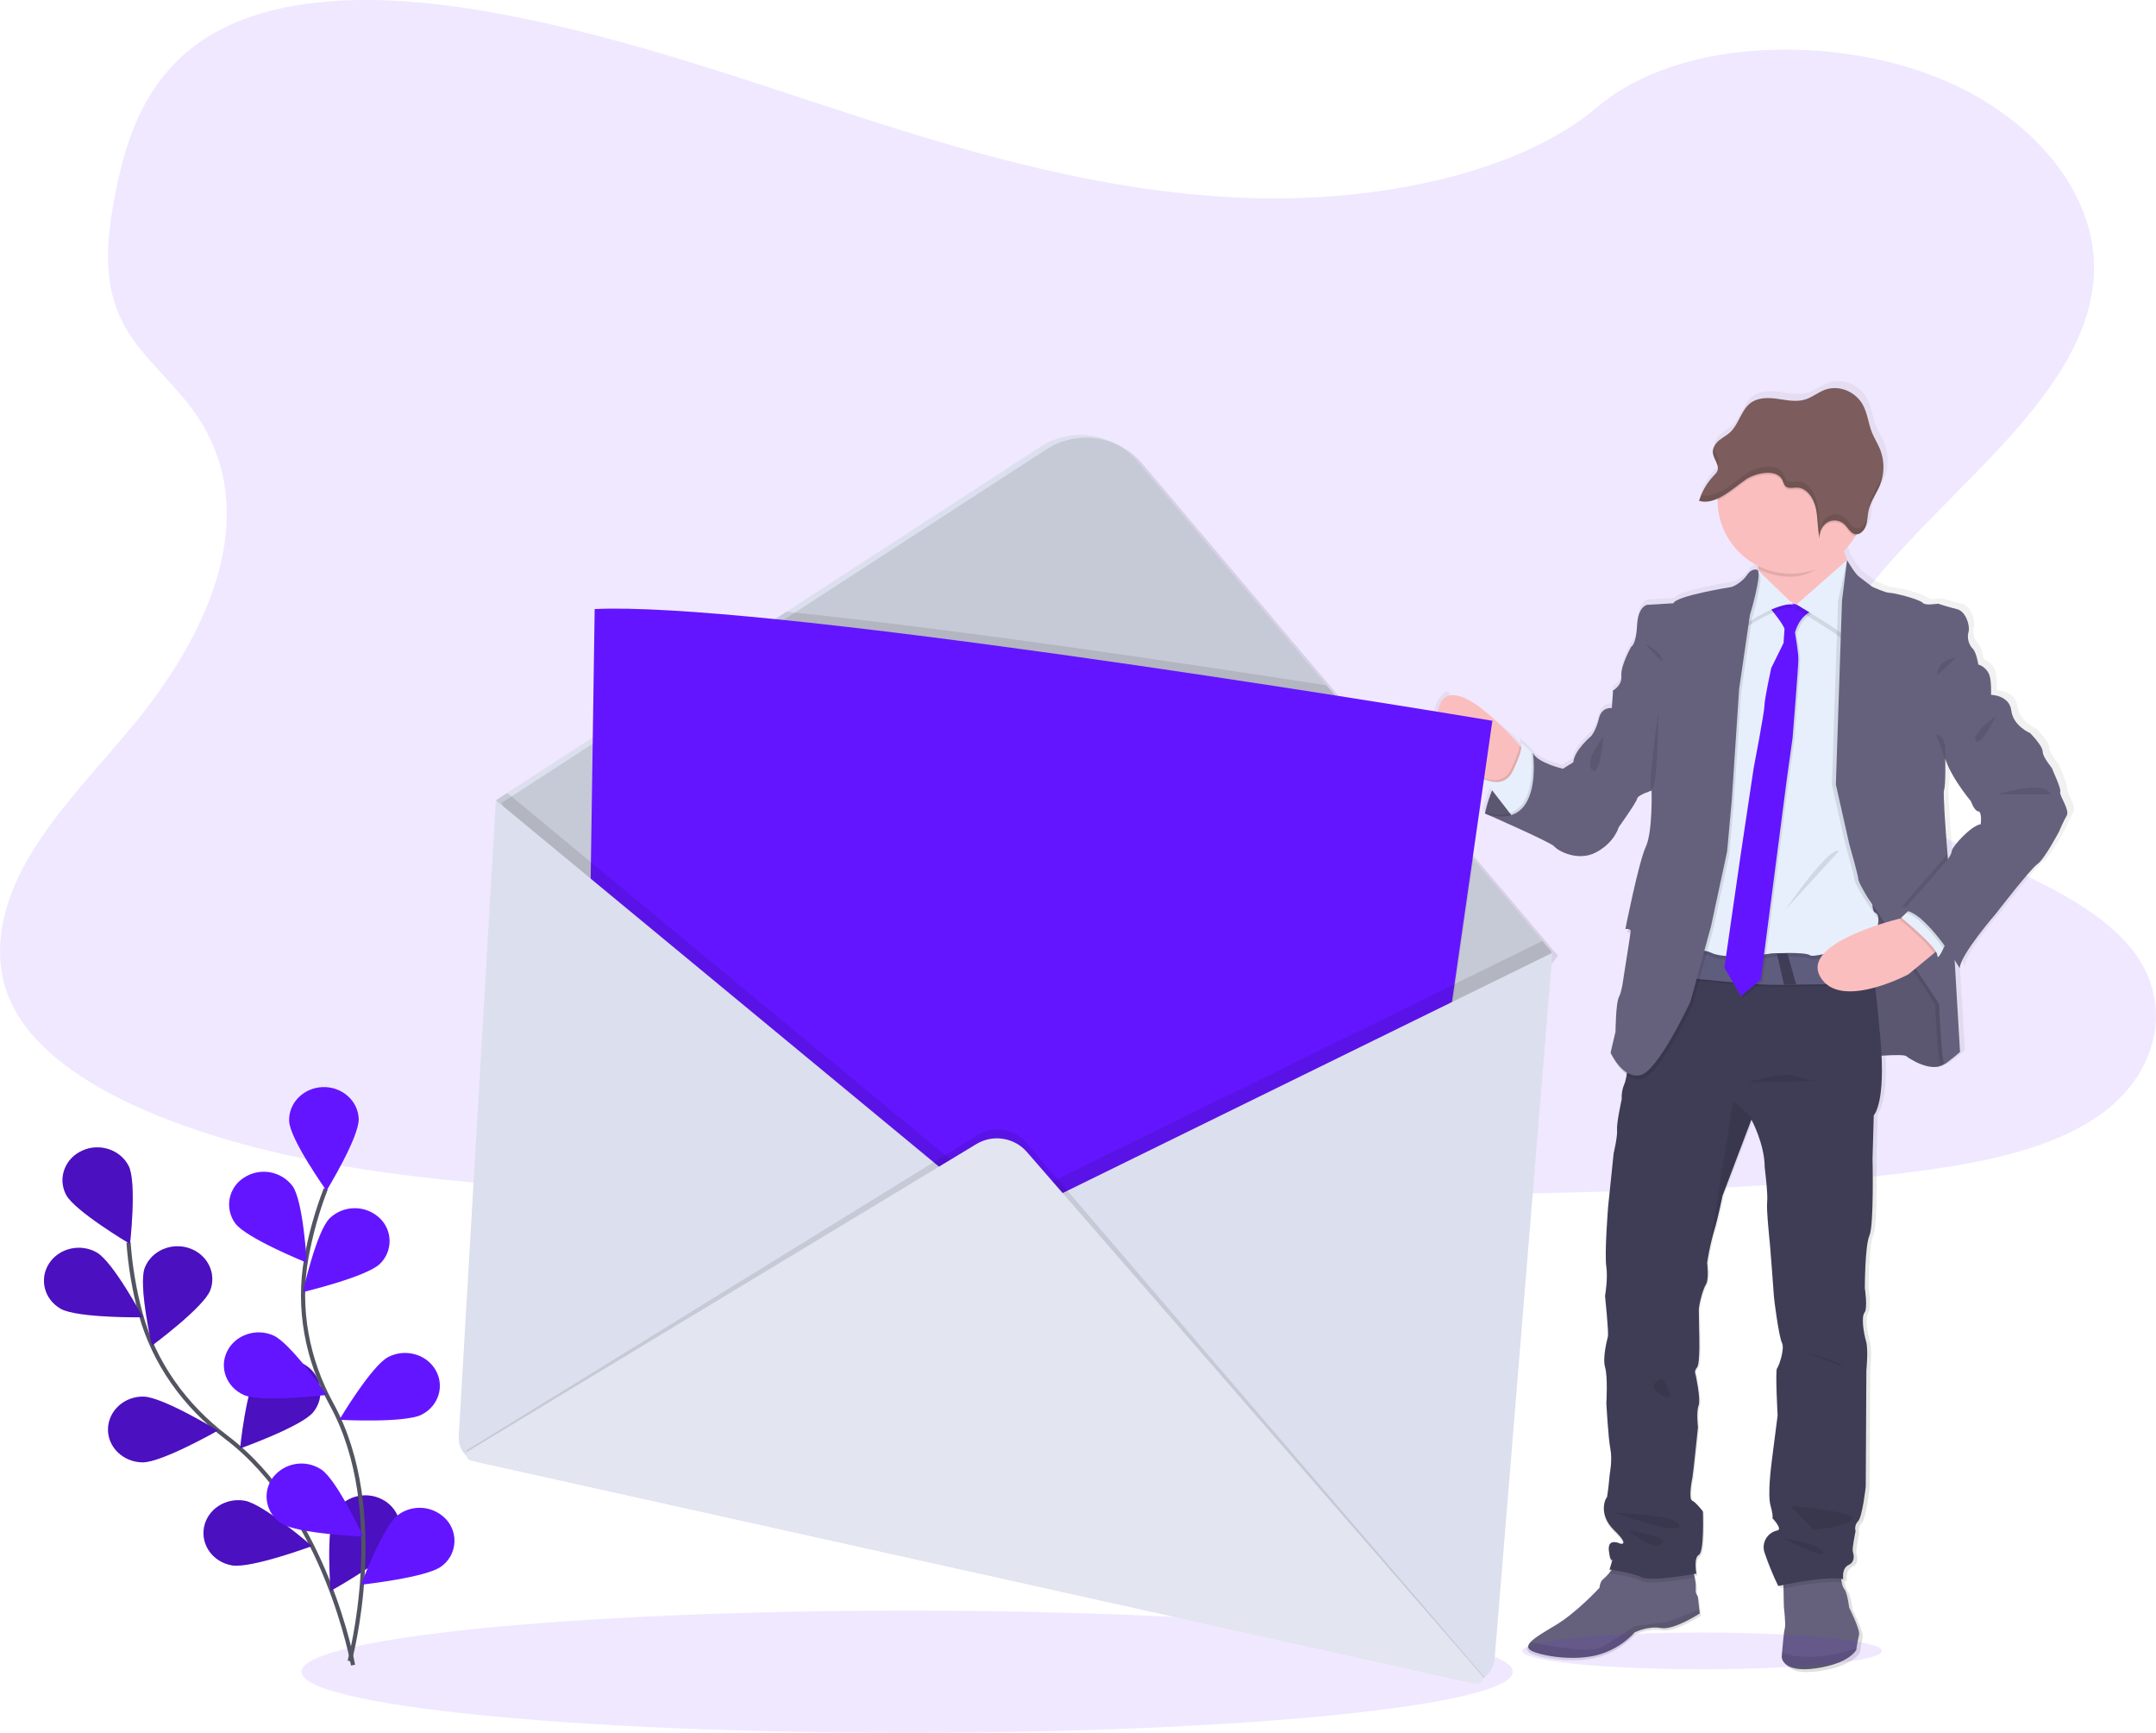
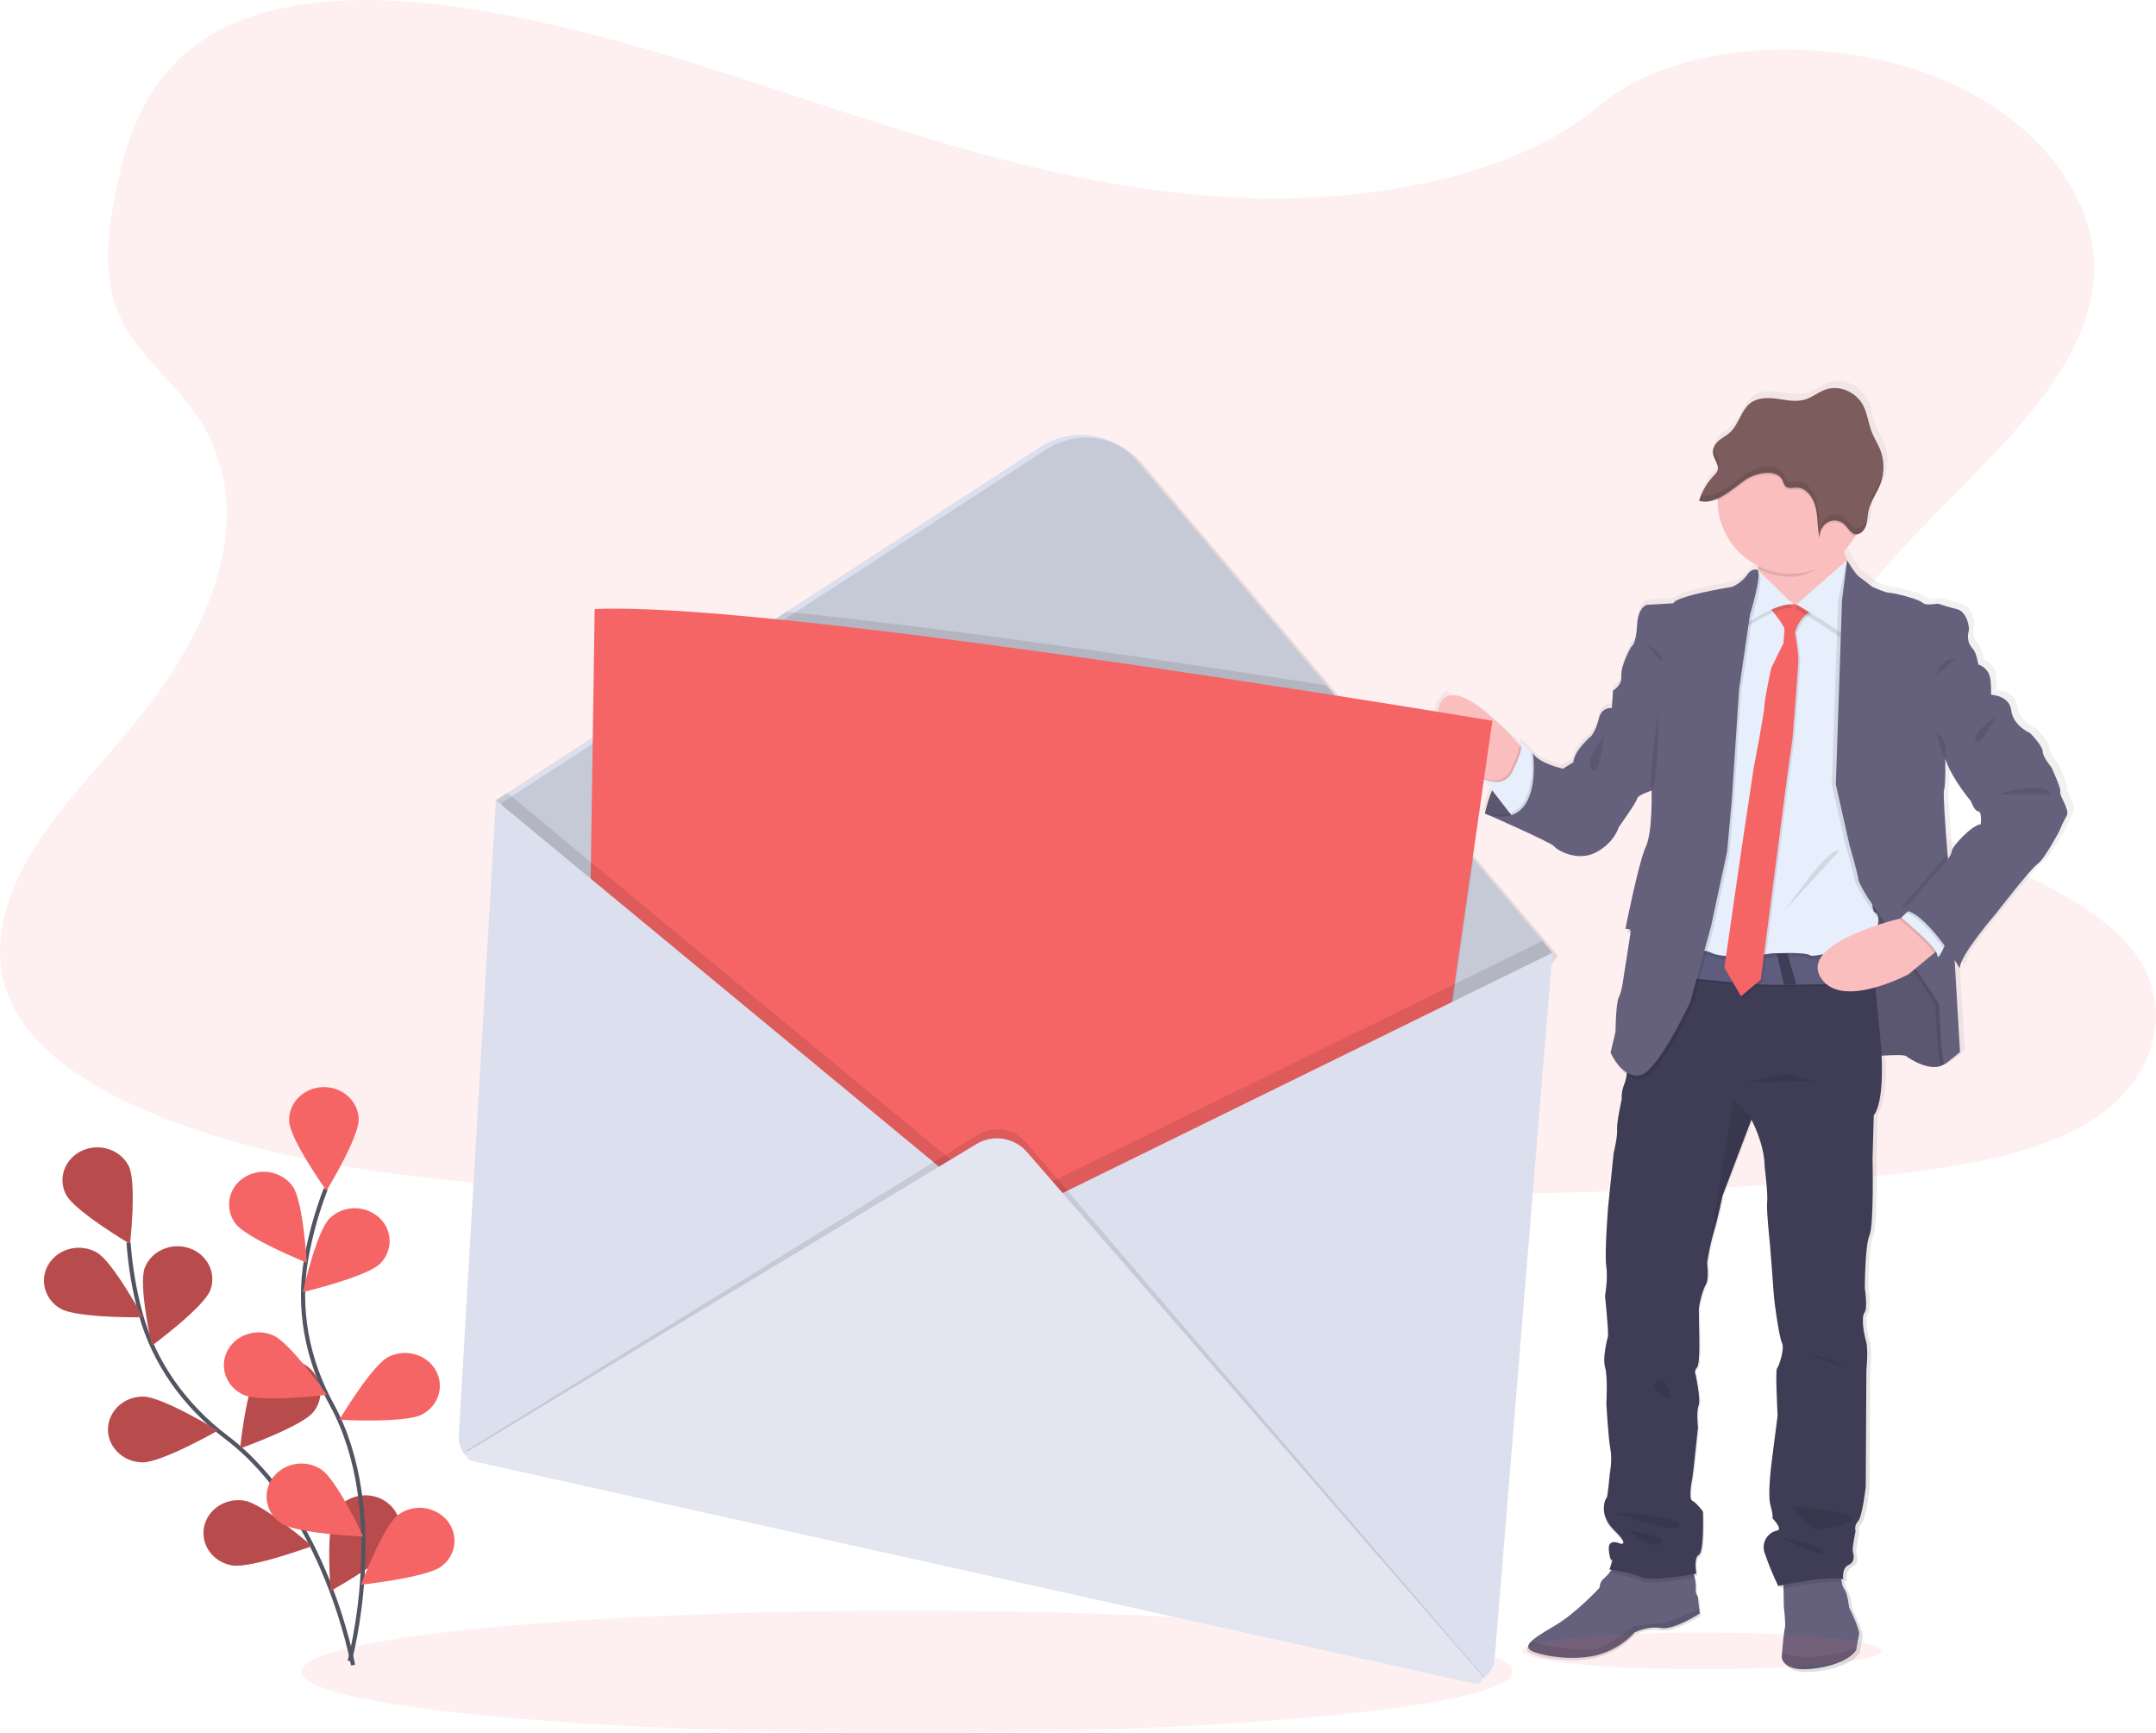
<svg xmlns="http://www.w3.org/2000/svg" id="94c1f45f-2d92-458e-bbfe-f6c69da92e14" data-name="Layer 1" width="1034.95" height="831.61" viewBox="0 0 1034.95 831.61">
  <defs>
    <linearGradient id="eb1b6581-0e6c-46f0-8ed9-49203ffc7122" x1="924.49" y1="836.62" x2="924.49" y2="217.05" gradientUnits="userSpaceOnUse">
      <stop offset="0" stop-color="gray" stop-opacity="0.25" />
      <stop offset="0.54" stop-color="gray" stop-opacity="0.12" />
      <stop offset="1" stop-color="gray" stop-opacity="0.1" />
    </linearGradient>
  </defs>
-   <path d="M683.84,129.27C617.49,127.36,554.3,109.52,494,90S373.84,48.89,309.08,38.55c-41.65-6.65-89.28-7.59-122.84,11C153.94,67.44,143.51,98.33,137.9,127c-4.23,21.56-6.71,44.26,4.86,64.44,8,14,22.29,25.79,32.15,39.21,34.3,46.71,10.06,104.3-27.12,149.9-17.44,21.39-37.67,41.8-51.13,64.57S77,494,88.75,517.2c11.67,23,39.48,40.31,69.61,52.48,61.19,24.7,133.3,31.77,203.61,35.78,155.64,8.86,312.12,5,468.18,1.18,57.75-1.42,115.76-2.86,172.58-10.3,31.55-4.13,64.12-10.68,87-26.5,29.08-20.08,36.28-54.09,16.8-79.27-32.68-42.24-123-52.73-145.89-98.06-12.58-24.95.34-52.75,18.61-75.89,39.2-49.64,104.91-93.19,108.37-149.93,2.37-39-29.21-78-78.05-96.44-51.19-19.33-122.18-16.9-160,15.1C810.76,118.29,742.42,131,683.84,129.27Z" transform="translate(-82.53 -34.2)" fill="#6415ff" opacity="0.1" />
-   <ellipse cx="435.45" cy="802.29" rx="290.75" ry="29.32" fill="#6415ff" opacity="0.1" />
+   <path d="M683.84,129.27C617.49,127.36,554.3,109.52,494,90S373.84,48.89,309.08,38.55c-41.65-6.65-89.28-7.59-122.84,11C153.94,67.44,143.51,98.33,137.9,127c-4.23,21.56-6.71,44.26,4.86,64.44,8,14,22.29,25.79,32.15,39.21,34.3,46.71,10.06,104.3-27.12,149.9-17.44,21.39-37.67,41.8-51.13,64.57S77,494,88.75,517.2c11.67,23,39.48,40.31,69.61,52.48,61.19,24.7,133.3,31.77,203.61,35.78,155.64,8.86,312.12,5,468.18,1.18,57.75-1.42,115.76-2.86,172.58-10.3,31.55-4.13,64.12-10.68,87-26.5,29.08-20.08,36.28-54.09,16.8-79.27-32.68-42.24-123-52.73-145.89-98.06-12.58-24.95.34-52.75,18.61-75.89,39.2-49.64,104.91-93.19,108.37-149.93,2.37-39-29.21-78-78.05-96.44-51.19-19.33-122.18-16.9-160,15.1C810.76,118.29,742.42,131,683.84,129.27Z" transform="translate(-82.53 -34.2)" fill="#f56565" opacity="0.1" />
+   <ellipse cx="435.45" cy="802.29" rx="290.75" ry="29.32" fill="#f56565" opacity="0.1" />
  <path d="M252,833.31S239.1,760.22,191.22,724c-20.09-15.2-34.79-35.87-41.21-59.41a179.25,179.25,0,0,1-5.78-34.1" transform="translate(-82.53 -34.2)" fill="none" stroke="#535461" stroke-miterlimit="10" stroke-width="2" />
-   <path d="M114.21,607.49c4,7.83,30.73,23.68,30.73,23.68s3.36-29.61-.67-37.45-14-11.11-22.32-7.31S110.18,599.65,114.21,607.49Z" transform="translate(-82.53 -34.2)" fill="#6415ff" />
-   <path d="M111.66,662.28c7.9,4.51,39.44,4.11,39.44,4.11S136.87,639.81,129,635.3s-18.16-2.13-22.94,5.32S103.77,657.77,111.66,662.28Z" transform="translate(-82.53 -34.2)" fill="#6415ff" />
-   <path d="M150.87,736c9.22.13,36.23-15.25,36.23-15.25s-26.49-16.16-35.72-16.3-16.82,6.82-17,15.53S141.64,735.84,150.87,736Z" transform="translate(-82.53 -34.2)" fill="#6415ff" />
-   <path d="M193.83,785.43c9.06,1.61,38.44-9.25,38.44-9.25S209.05,756,200,754.42s-17.8,4-19.5,12.6S184.76,783.83,193.83,785.43Z" transform="translate(-82.53 -34.2)" fill="#6415ff" />
-   <path d="M183.44,653.45c-3.15,8.19-28,26.55-28,26.55s-6.58-29.12-3.43-37.31,12.74-12.42,21.41-9.45S186.59,645.27,183.44,653.45Z" transform="translate(-82.53 -34.2)" fill="#6415ff" />
-   <path d="M232.91,711.89c-5.6,6.93-35.12,17.43-35.12,17.43s3-29.65,8.56-36.57a17.38,17.38,0,0,1,23.42-3A15.2,15.2,0,0,1,232.91,711.89Z" transform="translate(-82.53 -34.2)" fill="#6415ff" />
-   <path d="M272.73,774.92c-4.28,7.72-31.49,22.78-31.49,22.78s-2.39-29.69,1.89-37.41,14.37-10.7,22.55-6.66S277,767.2,272.73,774.92Z" transform="translate(-82.53 -34.2)" fill="#6415ff" />
+   <path d="M114.21,607.49c4,7.83,30.73,23.68,30.73,23.68s3.36-29.61-.67-37.45-14-11.11-22.32-7.31S110.18,599.65,114.21,607.49Z" transform="translate(-82.53 -34.2)" fill="#f56565" />
+   <path d="M111.66,662.28c7.9,4.51,39.44,4.11,39.44,4.11S136.87,639.81,129,635.3s-18.16-2.13-22.94,5.32S103.77,657.77,111.66,662.28Z" transform="translate(-82.53 -34.2)" fill="#f56565" />
+   <path d="M150.87,736c9.22.13,36.23-15.25,36.23-15.25s-26.49-16.16-35.72-16.3-16.82,6.82-17,15.53S141.64,735.84,150.87,736Z" transform="translate(-82.53 -34.2)" fill="#f56565" />
+   <path d="M193.83,785.43c9.06,1.61,38.44-9.25,38.44-9.25S209.05,756,200,754.42s-17.8,4-19.5,12.6S184.76,783.83,193.83,785.43Z" transform="translate(-82.53 -34.2)" fill="#f56565" />
+   <path d="M183.44,653.45c-3.15,8.19-28,26.55-28,26.55s-6.58-29.12-3.43-37.31,12.74-12.42,21.41-9.45S186.59,645.27,183.44,653.45Z" transform="translate(-82.53 -34.2)" fill="#f56565" />
+   <path d="M232.91,711.89c-5.6,6.93-35.12,17.43-35.12,17.43s3-29.65,8.56-36.57a17.38,17.38,0,0,1,23.42-3A15.2,15.2,0,0,1,232.91,711.89Z" transform="translate(-82.53 -34.2)" fill="#f56565" />
+   <path d="M272.73,774.92c-4.28,7.72-31.49,22.78-31.49,22.78s-2.39-29.69,1.89-37.41,14.37-10.7,22.55-6.66S277,767.2,272.73,774.92Z" transform="translate(-82.53 -34.2)" fill="#f56565" />
  <path d="M114.21,607.49c4,7.83,30.73,23.68,30.73,23.68s3.36-29.61-.67-37.45-14-11.11-22.32-7.31S110.18,599.65,114.21,607.49Z" transform="translate(-82.53 -34.2)" opacity="0.25" />
  <path d="M111.66,662.28c7.9,4.51,39.44,4.11,39.44,4.11S136.87,639.81,129,635.3s-18.16-2.13-22.94,5.32S103.77,657.77,111.66,662.28Z" transform="translate(-82.53 -34.2)" opacity="0.25" />
  <path d="M150.87,736c9.22.13,36.23-15.25,36.23-15.25s-26.49-16.16-35.72-16.3-16.82,6.82-17,15.53S141.64,735.84,150.87,736Z" transform="translate(-82.53 -34.2)" opacity="0.25" />
  <path d="M193.83,785.43c9.06,1.61,38.44-9.25,38.44-9.25S209.05,756,200,754.42s-17.8,4-19.5,12.6S184.76,783.83,193.83,785.43Z" transform="translate(-82.53 -34.2)" opacity="0.25" />
  <path d="M183.44,653.45c-3.15,8.19-28,26.55-28,26.55s-6.58-29.12-3.43-37.31,12.74-12.42,21.41-9.45S186.59,645.27,183.44,653.45Z" transform="translate(-82.53 -34.2)" opacity="0.25" />
  <path d="M232.91,711.89c-5.6,6.93-35.12,17.43-35.12,17.43s3-29.65,8.56-36.57a17.38,17.38,0,0,1,23.42-3A15.2,15.2,0,0,1,232.91,711.89Z" transform="translate(-82.53 -34.2)" opacity="0.25" />
  <path d="M272.73,774.92c-4.28,7.72-31.49,22.78-31.49,22.78s-2.39-29.69,1.89-37.41,14.37-10.7,22.55-6.66S277,767.2,272.73,774.92Z" transform="translate(-82.53 -34.2)" opacity="0.25" />
  <path d="M250.38,831.39s19.57-71.76-8.65-123.2c-11.84-21.58-16.41-46.1-12.17-70.08a180,180,0,0,1,9.35-33.38" transform="translate(-82.53 -34.2)" fill="none" stroke="#535461" stroke-miterlimit="10" stroke-width="2" />
-   <path d="M221.33,572.22c.32,8.7,17.93,33.41,17.93,33.41s15.78-25.79,15.46-34.5-8.05-15.52-17.27-15.22S221,563.51,221.33,572.22Z" transform="translate(-82.53 -34.2)" fill="#6415ff" />
-   <path d="M195.49,621.34c5.28,7.14,34.28,18.84,34.28,18.84s-1.6-29.74-6.88-36.89a17.35,17.35,0,0,0-23.26-3.91A15.23,15.23,0,0,0,195.49,621.34Z" transform="translate(-82.53 -34.2)" fill="#6415ff" />
-   <path d="M199.69,703.71c8.38,3.65,39.68-.07,39.68-.07s-17.29-24.92-25.67-28.57-18.3-.2-22.17,7.71S191.32,700.06,199.69,703.71Z" transform="translate(-82.53 -34.2)" fill="#6415ff" />
-   <path d="M217.74,765.36c7.61,4.94,39.12,6.25,39.12,6.25s-12.58-27.31-20.18-32.24a17.33,17.33,0,0,0-23.23,4A15.23,15.23,0,0,0,217.74,765.36Z" transform="translate(-82.53 -34.2)" fill="#6415ff" />
-   <path d="M264.9,640.73c-6.4,6.28-37,13.57-37,13.57s6.49-29.15,12.88-35.43a17.42,17.42,0,0,1,23.63-.44A15.16,15.16,0,0,1,264.9,640.73Z" transform="translate(-82.53 -34.2)" fill="#6415ff" />
-   <path d="M285,713.08c-8.09,4.19-39.58,2.5-39.58,2.5s15.43-26,23.52-30.16,18.25-1.39,22.68,6.25S293.13,708.89,285,713.08Z" transform="translate(-82.53 -34.2)" fill="#6415ff" />
-   <path d="M294.39,785.94c-7.23,5.42-38.57,8.78-38.57,8.78s10.56-28.07,17.79-33.49a17.38,17.38,0,0,1,23.47,2.55A15.19,15.19,0,0,1,294.39,785.94Z" transform="translate(-82.53 -34.2)" fill="#6415ff" />
+   <path d="M221.33,572.22c.32,8.7,17.93,33.41,17.93,33.41s15.78-25.79,15.46-34.5-8.05-15.52-17.27-15.22S221,563.51,221.33,572.22Z" transform="translate(-82.53 -34.2)" fill="#f56565" />
+   <path d="M195.49,621.34c5.28,7.14,34.28,18.84,34.28,18.84s-1.6-29.74-6.88-36.89a17.35,17.35,0,0,0-23.26-3.91A15.23,15.23,0,0,0,195.49,621.34Z" transform="translate(-82.53 -34.2)" fill="#f56565" />
+   <path d="M199.69,703.71c8.38,3.65,39.68-.07,39.68-.07s-17.29-24.92-25.67-28.57-18.3-.2-22.17,7.71S191.32,700.06,199.69,703.71Z" transform="translate(-82.53 -34.2)" fill="#f56565" />
+   <path d="M217.74,765.36c7.61,4.94,39.12,6.25,39.12,6.25s-12.58-27.31-20.18-32.24a17.33,17.33,0,0,0-23.23,4A15.23,15.23,0,0,0,217.74,765.36Z" transform="translate(-82.53 -34.2)" fill="#f56565" />
+   <path d="M264.9,640.73c-6.4,6.28-37,13.57-37,13.57s6.49-29.15,12.88-35.43a17.42,17.42,0,0,1,23.63-.44A15.16,15.16,0,0,1,264.9,640.73Z" transform="translate(-82.53 -34.2)" fill="#f56565" />
+   <path d="M285,713.08c-8.09,4.19-39.58,2.5-39.58,2.5s15.43-26,23.52-30.16,18.25-1.39,22.68,6.25S293.13,708.89,285,713.08Z" transform="translate(-82.53 -34.2)" fill="#f56565" />
+   <path d="M294.39,785.94c-7.23,5.42-38.57,8.78-38.57,8.78s10.56-28.07,17.79-33.49a17.38,17.38,0,0,1,23.47,2.55A15.19,15.19,0,0,1,294.39,785.94Z" transform="translate(-82.53 -34.2)" fill="#f56565" />
  <path d="M1074.74,412.36c.6-1.64-3.9-10.73-3.9-11.18s-4.65-5.52-4.65-8.35-6.16-8.94-6.16-8.94-8.25-3.43-9.15-10.88-9.89-7.61-9.91-7.61h0s0-.68.06-1.71c0-2.32-.07-6.46-1.11-8.72a8.85,8.85,0,0,0-5.11-4.33s-.9-5.81-2.7-7.6A8.56,8.56,0,0,1,1030,335c.9-2.83-1.2-10-5.56-11s-9.3-2.68-9.3-2.68-.49.09-1.2.19l-.6-.19a26.78,26.78,0,0,1-3.16.39,3.85,3.85,0,0,1-2.54-.84c-1.51-1.64-13.67-4.77-15.92-4.77s-8.71-3-8.71-3l-6.44-4.92c-1.81-1.38-5.16-7-5.65-7.79l-.06-.11h0l0,0a27,27,0,0,1-1.36-3.92v0a35.44,35.44,0,0,0,5.58-7.67c.16-.29.3-.59.44-.88a3.59,3.59,0,0,0,1-.16c.13,0,.26-.1.39-.15a6.55,6.55,0,0,0,3.19-3.81h0c.11-.32.21-.65.29-1,0-.11,0-.23.07-.34s.1-.45.14-.68.05-.26.07-.38.07-.45.1-.68,0-.25,0-.37c0-.29.07-.57.11-.85h0a30.28,30.28,0,0,1,.47-3.15s0,0,0,0h0c.9-4,3.33-7.46,5.06-11.2h0c.25-.53.48-1.08.69-1.63s.42-1.2.59-1.81l.15-.56c.11-.44.21-.89.3-1.34,0-.2.08-.4.11-.6.1-.62.19-1.24.24-1.87A23.18,23.18,0,0,0,987,246.72c-1.13-2.8-2.8-5.32-3.94-8.12-1.73-4.24-2.18-9-4.29-13.08-3.53-6.78-11.85-10.17-18.69-7.62-3.27,1.21-6.1,3.57-9.41,4.63-4.44,1.41-9.18.35-13.77-.29s-9.67-.69-13.36,2.31c-4.25,3.45-5.42,9.94-9.41,13.73-1.67,1.59-3.76,2.61-5.53,4.08a9,9,0,0,0-2.77,3.79c0,.11-.07.21-.1.32s-.07.25-.1.38-.06.3-.08.45,0,.21,0,.31a5.33,5.33,0,0,0,0,.8h0a6.54,6.54,0,0,0,.13.75c0,.07,0,.14,0,.21s.12.41.19.62a.56.56,0,0,0,0,.12c.08.23.17.45.26.68l.15.34.12.28a17.38,17.38,0,0,1,1.39,3.46,3.91,3.91,0,0,1-.13,2.29,7,7,0,0,1-1.67,2.18,31,31,0,0,0-6.77,10.85c-.17.46-.34.92-.49,1.4v0l.21.05a8.52,8.52,0,0,0,1.31.29c.25,0,.5.06.76.08a11.75,11.75,0,0,0,3.06-.24c.25-.05.51-.11.76-.18a18.87,18.87,0,0,0,3-1.11c0,.3,0,.61,0,.91s0,.34,0,.51a35.47,35.47,0,0,0,19.69,31.71c0,.32.09.65.13,1s.07.54.1.81l-.4-.39s-2.71-1.34-5.26,2.53-7.35,5.67-7.35,5.67-27.32,4.32-28.37,7.9l-12.76.74s-4.51.6-5,10-2.85,10.29-2.85,10.29-5.25,9.24-4.8,14-4,7.16-4,7.16l-.6,8.49s-5-.74-6.31,5.07-3.75,8.5-3.75,8.5-8.26,6.86-8.71,12.67l-5.1,3.13s-11.86-2.68-14.56-7.45l-.83-.78a.75.75,0,0,1-.07-.12.28.28,0,0,0,0,.06c-1.78-1.68-5.54-5.18-5-4.38a3.64,3.64,0,0,1,.24,2.4l-.88-1-2.36-2.62s-19.17-18-30.43-19.38h0c-.15-.29-.87-3.12-2.79-1.35a15.65,15.65,0,0,0-.11,23l17.95,16.77.46.34,3.86,5c-.65,1.56-1.2,3.07-1.65,4.45,0,0,0,.09-.05.13-.09.3-.19.58-.28.86l-.09.3c-.08.28-.17.56-.25.82s-.09.33-.14.49,0,.19-.08.28c-.42,1.5-.7,2.65-.84,3.29l-1-.31,1,.42c0,.05,0,.11,0,.16l-.06.31.92.4c5.26,2.29,31.51,13.8,32.86,15.55,1.5,1.93,11.4,7.6,20.41,2.83s11-12.08,11-12.08,8.7-12.07,9-13.86,7.06-3.88,7.06-3.88.6,20-2.85,27.28-9.91,39.66-9.91,39.66a4.76,4.76,0,0,1,1.28-.08c-.24,1.17-.38,1.87-.38,1.87a4.46,4.46,0,0,1,1.59,0c-.48,3.68-3.24,20.76-3.24,20.76s-.9,7.75-2.4,10.43-1.65,16.7-1.65,16.7l-2.4,10.13a19.57,19.57,0,0,0,.91,1.75v0s2.58,5.72,6.91,8.93a18.3,18.3,0,0,1-1.21,4.64,16.07,16.07,0,0,0-1.2,7.15s-2.55,11.48-2.25,14.76-1.65,11.33-1.65,11.33L854.54,613s-1.8,22.51-.9,28.63-.61,14.45-.61,14.45,1.8,17.74,1.35,19.68-2.7,10.28-1.35,14.91.61,17.29.61,17.29.9,16.69,1.94,22.06-.3,12.23-.3,12.23-1,11.47-1.5,11.47-4.35,7.9,3.6,15.66,3,6.55,3,6.55-6.3-3.13-5.56,3.28c.72,6.1,1.71,4.51,1.8,4.34l-1.5,4.9,1,.15-.87,1a23.29,23.29,0,0,1-3,3.14c-1.81,1.34-2,4.32-2,4.32s-11.1,12.08-21.46,18.19c-5.45,3.22-10.15,5.94-12.2,8.19-1.85,2-1.55,3.66,2.29,4.93,8.11,2.68,22.36,4,32.57.6a38.06,38.06,0,0,0,15.91-10.29s6.46-3.28,12.77-2.09,18.91-7,18.91-7l-.23-2.12-.67-6.09a4.79,4.79,0,0,1-1.05-3.72,19.31,19.31,0,0,0-.53-5.36c-.1-.59-.22-1.18-.33-1.73l1.15-.21s-1.49-7.61,1.21-9.1,1.94-21,1.94-21-3.44-4.47-5.25-5.21-.15-10,.16-11.19,2.7-24.3,2.7-24.3-.9-7.3.3-10.43S897,694,897,694s-.9-1.49.76-3.28,1-17.74,1-17.74-.14-8.05-.14-10.14,1.8-9.69,3.45-12.22.6-10.44.6-10.44v0l.09-.59c0-.23.08-.51.14-.85l.13-.79A112.6,112.6,0,0,1,906,624.94c2-6.26,4.2-17.29,4.2-17.29l14-36.4.16-.43s6.45,11.93,6.45,23c0,0,1.65,13.27,1.2,16.85S933.34,631,933.34,631s1.95,24.15,1.95,25.2,2.4,19.68,3.91,22.51-1.51,11.48-2.41,12.37.3,22.81.3,22.81-2.25,17.29-2.7,20.87-2.25,17.3-.75,22.66.9,6.11.9,6.11,5.41,5.52,2.25,6a8.25,8.25,0,0,0-6,10.87,139.25,139.25,0,0,0,6.61,16s.93-.21,2.48-.52l0,1.77.18,8.88s1,8.5.45,10.44c-.44,1.42-1,8.1-1.33,11.59-.11,1.27-.17,2.12-.17,2.12s0,7.9,16.66,5.52,19.66-8.94,19.66-8.94,0-.31.12-.82c.25-1.51.79-4.71,1.23-6.49.6-2.39-4.8-13.12-4.8-13.12s-.9-7.3-2.41-8.94a7.92,7.92,0,0,1-1.2-3.13c-.14-.6-.26-1.23-.36-1.84a11,11,0,0,1,1.11.2s-.9-5.22,2.56-6.86,2.55-5.06,2.1-6.56,1.35-9.84,1.35-9.84a4.85,4.85,0,0,1,1.2-4.76c2.11-2.1,3.75-16.7,3.75-16.7l.3-56.35s1.06-10-.14-14-2.41-11.77-.76-13.86.15-11.77.15-11.77,0-20.43,2.26-25.49,1.5-37.12,1.5-37.12l.59-21s4.91-4.64,3.75-28.83c5.23-.33,11.13-.52,12,.2,1.65,1.35,12.31,8.2,18.61,3.88,1.35-.6,7.5-5.81,7.5-5.81l-2.64-44.7c1.65,2.49,2.65,4.15,2.65,4.15,0-6.26,17.71-26.54,17.71-26.54s16.51-21.31,20.11-23.85,10.66-15.95,10.66-15.95a64.65,64.65,0,0,1,3.61-7.45C1079.55,421.16,1074.14,414,1074.74,412.36ZM1036,428c-4.5.45-14,10.74-14.11,13-.07,1.18-1.07,2.76-2,4-.07-.9-.15-1.82-.22-2.75-1.06-13.17-2.21-29.22-1.69-30.78.91-2.68.6-14.75.6-14.75l0,0,.16-.23c3,9.35,12.43,20.38,12.43,20.38s1.65,4.77,3.6,4.92S1036,428,1036,428Z" transform="translate(-82.53 -34.2)" fill="url(#eb1b6581-0e6c-46f0-8ed9-49203ffc7122)" />
  <path d="M795.34,424.61s5.47-28.7,23.08-28.85l12.87,26.48-8.58,5.92S804.07,428.75,795.34,424.61Z" transform="translate(-82.53 -34.2)" fill="#65617d" />
  <path d="M831.29,422.24l-8.58,5.92s-13.12.42-22.5-1.89a26.92,26.92,0,0,1-4.87-1.66s0-.16.1-.46c0,0,0-.07,0-.11a64.76,64.76,0,0,1,3.33-10.54c.55-1.29,1.16-2.62,1.82-3.95,2.58-5,6.2-9.82,11.16-12.23a15.17,15.17,0,0,1,5.87-1.53l.52,0h.26l.28.59,4.35,8.94Z" transform="translate(-82.53 -34.2)" opacity="0.1" />
  <path d="M977.45,541.48s18.5-1.77,20.12-.44,12.13,8.13,18.35,3.84,2.07-19.23,2.07-19.82-.59-21.75-.59-21.75l-11.1-14.94-13.9-26.18L964,459.37l.74,41.58-.15,21.3Z" transform="translate(-82.53 -34.2)" fill="#65617d" />
  <path d="M977.45,541.48s18.5-1.77,20.12-.44,12.13,8.13,18.35,3.84,2.07-19.23,2.07-19.82-.59-21.75-.59-21.75l-11.1-14.94-13.9-26.18L964,459.37l.74,41.58-.15,21.3Z" transform="translate(-82.53 -34.2)" opacity="0.1" />
  <path d="M814.72,395s-1.48,18.05-12.72,18.34c0,0-3.19-1.92-7.48-5.12-9.88-7.39-25.55-21.6-21.22-34.82,6.21-18.93,36.39,16,36.39,16L812,392Z" transform="translate(-82.53 -34.2)" fill="#fbbebe" />
  <path d="M814.72,395s-1.48,18.05-12.72,18.34c0,0-3.19-1.92-7.48-5.12l-.95-1.23a14.79,14.79,0,0,0,6.16,1.66,8.33,8.33,0,0,0,8-5.07,63.51,63.51,0,0,0,3.11-7.16A20.87,20.87,0,0,0,812,392Z" transform="translate(-82.53 -34.2)" opacity="0.1" />
  <path d="M809.84,427.72l-2.53-3.26-8.52-11-4.34-5.61a14.62,14.62,0,0,0,6.16,1.66c2.83.07,6-1,8-5.06a64.62,64.62,0,0,0,3.11-7.17c1.4-4,1.38-6,.88-6.73s3.14,2.68,4.89,4.34l.06.06.82.77.3.6,4.29,8.57s0,.12,0,.36C823.38,408,824.83,425.27,809.84,427.72Z" transform="translate(-82.53 -34.2)" fill="#e7effd" />
  <path d="M898.46,808.51s-12.43,8.14-18.64,7-12.58,2.08-12.58,2.08a37.48,37.48,0,0,1-15.69,10.21c-10,3.4-24.1,2.06-32.09-.6-3.78-1.26-4.09-2.88-2.27-4.89,2-2.24,6.66-4.93,12-8.13,10.21-6.06,21.15-18,21.15-18s.15-3,1.93-4.28a23.06,23.06,0,0,0,3-3.12c1.59-1.88,3.08-3.84,3.08-3.84L894.91,786s.62,2.63,1.11,5.32a19.27,19.27,0,0,1,.51,5.33,4.82,4.82,0,0,0,1,3.69l.66,6Z" transform="translate(-82.53 -34.2)" fill="#65617d" />
  <path d="M974.94,818.72c-.44,1.77-1,4.94-1.21,6.43l-.13.82s-3,6.51-19.37,8.88-16.42-5.48-16.42-5.48.06-.84.16-2.11c.29-3.46.88-10.09,1.32-11.5.58-1.92-.45-10.36-.45-10.36l-.17-8.81-.13-6.12,27.23-2.82a49.4,49.4,0,0,0,.88,6.06,7.75,7.75,0,0,0,1.19,3.11c1.48,1.63,2.36,8.88,2.36,8.88S975.53,816.35,974.94,818.72Z" transform="translate(-82.53 -34.2)" fill="#65617d" />
  <path d="M894.91,786s.62,2.63,1.11,5.32c-3.95.73-21.21,3.72-25.52,1.63-4.89-2.37-15.39-3.7-15.39-3.7l.17-.6c1.59-1.88,3.08-3.84,3.08-3.84Z" transform="translate(-82.53 -34.2)" opacity="0.1" />
  <path d="M966.65,793.71c-6.9-1.17-22,1.66-28,2.88l-.13-6.12,27.23-2.82A49.4,49.4,0,0,0,966.65,793.71Z" transform="translate(-82.53 -34.2)" opacity="0.1" />
  <path d="M982,569.44l-.59,20.86s.74,31.81-1.48,36.84-2.22,25.3-2.22,25.3,1.48,9.61-.15,11.68-.44,9.76.74,13.76.15,13.91.15,13.91l-.3,55.92s-1.62,14.49-3.7,16.57a4.85,4.85,0,0,0-1.18,4.73s-1.77,8.28-1.33,9.77,1.33,4.88-2.07,6.5-2.52,6.81-2.52,6.81c-8.13-1.93-31.21,3.26-31.21,3.26a138.84,138.84,0,0,1-6.51-15.84,8.19,8.19,0,0,1,5.92-10.79c3.1-.45-2.22-5.92-2.22-5.92s.59-.74-.89-6.06.29-19,.74-22.5,2.66-20.71,2.66-20.71-1.18-21.74-.29-22.63,3.84-9.47,2.37-12.28-3.86-21.3-3.86-22.34-1.91-25-1.91-25-1.78-16.72-1.33-20.27-1.19-16.71-1.19-16.71c0-11-6.36-22.79-6.36-22.79l-.16.43L909.4,608.06s-2.22,10.94-4.14,17.15a112.18,112.18,0,0,0-2.89,12.85l-.13.79c0,.33-.1.61-.13.83l-.09.6v0s1,7.84-.6,10.36-3.4,10.06-3.4,12.13.15,10.06.15,10.06.59,15.83-1,17.61-.75,3.25-.75,3.25,2.66,12,1.48,15.09-.29,10.35-.29,10.35-2.37,22.94-2.66,24.12-1.93,10.36-.15,11.1,5.17,5.17,5.17,5.17.75,19.39-1.92,20.86-1.19,9-1.19,9-21.44,4.14-26.32,1.77-15.39-3.7-15.39-3.7l1.47-4.86c-.09.17-1.07,1.75-1.77-4.31-.73-6.36,5.48-3.26,5.48-3.26s4.88,1.19-3-6.5-4-15.54-3.55-15.54,1.49-11.38,1.49-11.38,1.33-6.81.29-12.14-1.92-21.9-1.92-21.9.74-12.57-.59-17.15.88-12.88,1.33-14.8S853,656.13,853,656.13s1.48-8.28.59-14.34.89-28.41.89-28.41l2.66-25.74s1.92-8,1.63-11.25S861,561.75,861,561.75a16,16,0,0,1,1.18-7.1c1.48-3,2.07-12.72,2.07-12.72l14.21-32.55,7-28.7,93.93-.89s.35,2.49.92,7,1.37,11.21,2.26,19.48c.82,7.51,1.72,16.34,2.59,26.17C988,563.82,982,569.44,982,569.44Z" transform="translate(-82.53 -34.2)" fill="#3f3d56" />
  <path d="M973.31,310.4l-21.9,23.38s-28.1-11.25-25.14-15.09c1.14-1.49,1-6.19.3-11.37-1-8.2-3.26-17.63-3.26-17.63s49.11-8,45,.29c-1.51,3-1.25,6.56-.31,9.83A37,37,0,0,0,973.31,310.4Z" transform="translate(-82.53 -34.2)" fill="#fbbebe" />
  <path d="M968.28,290c-1.51,3-2.23,3.32-1.29,6.59C960.57,303.46,952.4,311,942.24,311a35.06,35.06,0,0,1-15.67-3.67c-1-8.2-3.26-17.63-3.26-17.63S972.42,281.7,968.28,290Z" transform="translate(-82.53 -34.2)" opacity="0.1" />
  <path d="M977.46,274.89a35.22,35.22,0,0,1-70.43,0c0-.17,0-.34,0-.5a35.21,35.21,0,0,1,70.42.5Z" transform="translate(-82.53 -34.2)" fill="#fbbebe" />
  <path d="M982.55,507.18c-4.66,0-20.19.17-37.55.44h-.21l-5.73.1h-.18c-20.58.33-40.87-3.69-49-2.93-17.3,1.62,6.22-16,6.22-16a144.78,144.78,0,0,0,39.43,4l5-.26c15.72-.89,31.53-2.37,39.79-4.85C980.87,492.26,981.66,498.91,982.55,507.18Z" transform="translate(-82.53 -34.2)" opacity="0.1" />
  <path d="M982.55,506.29c-4.66,0-20.19.17-37.55.44h-.21l-5.73.1h-.18c-20.58.33-40.87-3.69-49-2.93-17.3,1.63,6.22-16,6.22-16a144.78,144.78,0,0,0,39.43,4l5-.26c15.72-.89,31.53-2.37,39.79-4.84C980.87,491.38,981.66,498,982.55,506.29Z" transform="translate(-82.53 -34.2)" fill="#5f5d7e" />
  <path d="M932.78,320.16l-27.22,12.73-21,162.43s12.42-5.62,19.53-2.07,29,.3,29,.3,16-.89,18.35.89S981.6,487,981.6,487s5-11.24,1.18-13S984,454.79,984,454.79L981.6,337.62l-4.74-15.09-12.72-7.69-13,10.35-6.21.89Z" transform="translate(-82.53 -34.2)" opacity="0.1" />
  <path d="M932.78,318.39l-27.22,12.72-21,162.44s12.42-5.62,19.53-2.07,29,.29,29,.29,16-.88,18.35.89,30.18-7.4,30.18-7.4,5-11.24,1.18-13S984,453,984,453L981.6,335.84l-4.74-15.08-12.72-7.7-13,10.36-6.21.89Z" transform="translate(-82.53 -34.2)" fill="#e7effd" />
  <path d="M932.33,325.93s7.84,9.32,7.7,11.25-.45,6.51-.45,6.51l-5.92,12s-3.25,14.94-3.25,18.05-5.18,30-5.18,30L919,445.17l-7.84,54.3,8,13.75,9.46-8,12.58-96.76,2.66-19.08s2.81-34.32,2.81-37.87-1.62-12.87-1.62-12.87,1.92-8.88,9.91-11-.59-.45-.59-.45l-4.59-3.69-4,1.62S934.7,321.79,932.33,325.93Z" transform="translate(-82.53 -34.2)" opacity="0.1" />
-   <path d="M931.44,325.05s7.85,9.32,7.7,11.24-.45,6.51-.45,6.51l-5.91,12s-3.26,14.94-3.26,18.05-5.18,30-5.18,30l-6.21,41.42-7.84,54.3,8,13.76,9.47-8,12.57-96.75L943,388.51s2.81-34.32,2.81-37.87-1.62-12.87-1.62-12.87,1.92-8.88,9.91-10.95-.59-.44-.59-.44l-4.59-3.7-4,1.63S933.81,320.9,931.44,325.05Z" transform="translate(-82.53 -34.2)" fill="#6415ff" />
+   <path d="M931.44,325.05s7.85,9.32,7.7,11.24-.45,6.51-.45,6.51l-5.91,12s-3.26,14.94-3.26,18.05-5.18,30-5.18,30l-6.21,41.42-7.84,54.3,8,13.76,9.47-8,12.57-96.75L943,388.51s2.81-34.32,2.81-37.87-1.62-12.87-1.62-12.87,1.92-8.88,9.91-10.95-.59-.44-.59-.44l-4.59-3.7-4,1.63S933.81,320.9,931.44,325.05Z" transform="translate(-82.53 -34.2)" fill="#f56565" />
  <path d="M926.27,309.51s-1.19.89-1.48,6.81-4.44,19.23-4.44,19.23,15.39-10.65,23.08-9.47Z" transform="translate(-82.53 -34.2)" opacity="0.1" />
  <path d="M926.27,307.74s-1.19.88-1.48,6.8-4.44,19.23-4.44,19.23,15.39-10.65,23.08-9.46Z" transform="translate(-82.53 -34.2)" fill="#e7effd" />
  <path d="M968.28,304.78,944,326.08s20.42,12.13,23.08,15.09,5.32-29,5.32-29Z" transform="translate(-82.53 -34.2)" opacity="0.1" />
  <path d="M969.17,303l-24.26,21.31S965.32,336.44,968,339.4s5.32-29,5.32-29Z" transform="translate(-82.53 -34.2)" fill="#e7effd" />
  <path d="M927.15,309.51s-2.66-1.33-5.17,2.52a16.8,16.8,0,0,1-7.25,5.62s-26.93,4.29-28,7.84l-12.58.74s-4.44.59-4.88,9.91-2.81,10.21-2.81,10.21-5.18,9.17-4.73,13.9-4,7.11-4,7.11l18.49,48.08s.6,19.82-2.81,27.07-9.76,39.35-9.76,39.35,2.66-.59,2.51,1.18S863,504.2,863,504.2s-.89,7.69-2.37,10.36S859,531.12,859,531.12l-2.36,10.06s5.62,12.58,14.2,10.8,24.11-35.35,24.11-35.35l9.92-36.25,7.69-35.8,2.22-24.26,3.55-53.7,5.18-35.51S929.23,312,927.15,309.51Z" transform="translate(-82.53 -34.2)" opacity="0.1" />
  <path d="M926.27,307.74s-2.67-1.33-5.18,2.51a16.71,16.71,0,0,1-7.25,5.62s-26.92,4.29-28,7.84l-12.58.74s-4.43.6-4.88,9.92-2.81,10.2-2.81,10.2-5.18,9.18-4.73,13.91-4,7.1-4,7.1l18.5,48.08s.59,19.82-2.81,27.07-9.77,39.36-9.77,39.36,2.66-.6,2.52,1.18-3.26,21.15-3.26,21.15-.89,7.7-2.37,10.36-1.62,16.57-1.62,16.57l-2.37,10.06s5.62,12.57,14.2,10.8S894,514.85,894,514.85l9.91-36.24,7.69-35.8,2.22-24.27,3.55-53.7,5.18-35.5S928.34,310.25,926.27,307.74Z" transform="translate(-82.53 -34.2)" fill="#65617d" />
  <path d="M831.29,422.24l-8.58,5.92s-13.12.42-22.5-1.89l-4.77-2.12-1-.42,1,.31c4.95,1.47,8.82,1.44,11.85.42,12.14-4.09,10.8-24.14,10.33-28.67,0-.46-.08-.75-.1-.86a.28.28,0,0,1,0-.06l.07.12a6.62,6.62,0,0,0,.56.78c.17.19.35.39.54.58h0l4.29,8.57s0,.12,0,.36Z" transform="translate(-82.53 -34.2)" opacity="0.1" />
  <path d="M861,364.4l-4.15,1.18-.59,8.43s-4.88-.74-6.21,5-3.7,8.44-3.7,8.44-8.14,6.8-8.58,12.57l-5,3.11s-11.69-2.67-14.35-7.4c0,0,5.33,38.17-23.08,28.85,0,0,31.81,13.9,33.29,15.83s11.24,7.54,20.12,2.81,10.8-12,10.8-12,8.58-12,8.87-13.76,7-3.85,7-3.85l12.72-30.77Z" transform="translate(-82.53 -34.2)" fill="#65617d" />
  <path d="M964.88,322.53,969.17,303s1.92,6.36,3.85,7.84l6.36,4.89s6.36,2.95,8.58,2.95,14.2,3.11,15.68,4.74,7.4.44,7.4.44,4.88,1.63,9.17,2.66,6.36,8.14,5.47,11a8.53,8.53,0,0,0,2.07,8c1.78,1.78,2.67,7.55,2.67,7.55a8.66,8.66,0,0,1,5,4.29c1.48,3.25,1,10.35,1,10.35l-22,31.07s.29,12-.59,14.65,3.1,47.93,3.1,47.93l4.59,77.81s-6.07,5.18-7.4,5.77-2.66-27.51-2.66-28.55-34.17-51.19-34.17-51.19-4.59-7.39-4.59-9-4.29-16.57-4.29-16.57l-6.51-28.85Z" transform="translate(-82.53 -34.2)" opacity="0.1" />
  <path d="M1038.31,366c0,1,0,1.7,0,1.7l-22,31,0,0s.3,12-.58,14.64c-.52,1.55.61,17.47,1.66,30.55.74,9.43,1.44,17.38,1.44,17.38l1.95,33,2.63,44.8s-6.06,5.18-7.39,5.77-2.66-27.51-2.66-28.55-34.18-51.18-34.18-51.18-4.59-7.41-4.59-9-4.29-16.57-4.29-16.57l-6.5-28.85,2.95-88.17L969.17,303s3.7,6.37,5.62,7.84l6.36,4.88s6.36,3,8.58,3,14.21,3.1,15.69,4.73,7.39.44,7.39.44,4.88,1.63,9.17,2.66,6.37,8.14,5.48,11a8.51,8.51,0,0,0,2.07,8c1.77,1.77,2.66,7.54,2.66,7.54a8.7,8.7,0,0,1,5,4.3C1038.25,359.54,1038.35,363.65,1038.31,366Z" transform="translate(-82.53 -34.2)" fill="#65617d" />
  <path d="M857.48,760.14c.73,0,31.8,1.18,31.21,6.21S857.48,760.14,857.48,760.14Z" transform="translate(-82.53 -34.2)" opacity="0.1" />
  <path d="M864.43,768.57s20.86,3.4,15.38,6.51S864.43,768.57,864.43,768.57Z" transform="translate(-82.53 -34.2)" opacity="0.1" />
  <path d="M942,756.88s34.62,3,29.44,6.81-17.46,4.43-18,4.58S942,756.88,942,756.88Z" transform="translate(-82.53 -34.2)" opacity="0.1" />
  <path d="M937.81,772.12s19.23,3.25,19.82,7S937.81,772.12,937.81,772.12Z" transform="translate(-82.53 -34.2)" opacity="0.1" />
  <path d="M948.46,683.06s17.6,4.14,18.64,7Z" transform="translate(-82.53 -34.2)" opacity="0.1" />
  <path d="M880.55,695.78s-9.17,2.66-.29,8S880.55,695.78,880.55,695.78Z" transform="translate(-82.53 -34.2)" opacity="0.1" />
  <path d="M921.24,553.61c1,0,17.16-5.32,22.78-3A37.49,37.49,0,0,0,956.59,553Z" transform="translate(-82.53 -34.2)" opacity="0.1" />
  <path d="M923.31,570.47l-.16,1.47L909.4,608.06s-2.22,10.94-4.14,17.15a112.18,112.18,0,0,0-2.89,12.85l12.21-75.72Z" transform="translate(-82.53 -34.2)" opacity="0.1" />
  <path d="M944.79,506.73l-5.73.1h-.18l-3.36-14.91,5-.27Z" transform="translate(-82.53 -34.2)" fill="#3f3d56" />
  <path d="M1014.59,488.67l-3.69,3-12.29,10.13s-33.29,17.76-42.46.89c-8.08-14.86,29.66-25.47,38.75-27.78,1.23-.31,1.93-.47,1.93-.47Z" transform="translate(-82.53 -34.2)" fill="#fbbebe" />
  <path d="M872.42,343.24s6.51,3,8,7.1S872.42,343.24,872.42,343.24Z" transform="translate(-82.53 -34.2)" opacity="0.1" />
  <path d="M852.3,387.62s-9.47,11.54-5.62,16S852.3,387.62,852.3,387.62Z" transform="translate(-82.53 -34.2)" opacity="0.1" />
  <path d="M1021.54,349.75s-8.88.89-9.17,8.58Z" transform="translate(-82.53 -34.2)" opacity="0.1" />
  <path d="M939.29,471.06c.88-.89,21.3-31.07,26-28.4Z" transform="translate(-82.53 -34.2)" opacity="0.1" />
  <path d="M977.46,274.89a35,35,0,0,1-4.17,16.62l-.26-.05c-2.23-.47-3.39-3.07-5.1-4.69a6.93,6.93,0,0,0-8-1.12,8.13,8.13,0,0,0-3.92,7.59c-1.13-4.74-.77-9.77-1.87-14.52s-4.41-9.55-8.95-9.63c-2,0-4.23.71-5.65-.75-.85-.88-1-2.27-1.66-3.35-3.24-5.24-13.11-2.59-17.14.1s-8.7,7-13.71,9.3a35.21,35.21,0,0,1,70.42.5Z" transform="translate(-82.53 -34.2)" opacity="0.1" />
  <path d="M937.89,264.11c.64,1.07.81,2.46,1.66,3.34,1.41,1.47,3.7.71,5.65.75,4.54.08,7.85,4.88,8.95,9.63s.74,9.78,1.87,14.52a8.11,8.11,0,0,1,3.93-7.59,6.93,6.93,0,0,1,8,1.12c1.71,1.62,2.87,4.22,5.1,4.69s4.38-1.67,5.19-4,.75-4.93,1.28-7.37c1-4.61,4-8.4,5.68-12.79a23.17,23.17,0,0,0-.15-16.52c-1.11-2.78-2.76-5.28-3.89-8.05-1.7-4.22-2.14-9-4.22-13-3.48-6.73-11.68-10.09-18.43-7.56-3.21,1.2-6,3.54-9.27,4.59-4.37,1.41-9.05.35-13.57-.28s-9.53-.69-13.17,2.28c-4.19,3.43-5.33,9.87-9.27,13.63-1.65,1.58-3.7,2.59-5.44,4s-3.25,3.63-3,6c.26,3.06,3.26,5.84,2.15,8.68a7,7,0,0,1-1.64,2.17,30.93,30.93,0,0,0-7.16,12.18c7.91,2.48,16.48-6.25,22.68-10.38C924.79,261.52,934.65,258.86,937.89,264.11Z" transform="translate(-82.53 -34.2)" fill="#7c5c5c" />
  <path d="M1014.59,488.67l-3.69,3c-3.25-5.4-16.58-16.2-16.58-16.2l.58-.56c1.23-.31,1.93-.47,1.93-.47Z" transform="translate(-82.53 -34.2)" opacity="0.1" />
  <path d="M1018.14,483.19s-1.33,3.3-2.69,6.14-2.86,5.44-2.93,3.33c-.15-4.14-17.31-18.05-17.31-18.05l2.33-2.26,2.69-2.62Z" transform="translate(-82.53 -34.2)" fill="#e7effd" />
  <path d="M1018.73,461.29l1.95,33c-4.6-7.15-17.22-25.47-25.33-24.88L1015,446.8a26.81,26.81,0,0,0,2.26-2.89C1018,453.34,1018.73,461.29,1018.73,461.29Z" transform="translate(-82.53 -34.2)" opacity="0.1" />
  <path d="M1018.14,483.19s-1.33,3.3-2.69,6.14c-5.16-7.07-12.25-15.42-17.91-17l2.69-2.62Z" transform="translate(-82.53 -34.2)" opacity="0.1" />
  <path d="M1032.93,363.51l5.33,4.14s8.87.15,9.76,7.55,9,10.8,9,10.8,6.06,6.06,6.06,8.87,4.59,7.84,4.59,8.29,4.44,9.47,3.84,11.09,4.74,8.73,3.11,11.39a65.63,65.63,0,0,0-3.55,7.4s-6.95,13.32-10.5,15.83-19.83,23.67-19.83,23.67-17.45,20.12-17.45,26.33c0,0-17-28.4-27.08-27.66l19.68-22.64s3.4-3.69,3.55-5.91,9.47-12.43,13.91-12.87c0,0,.73-6.07-1.19-6.22s-3.55-4.88-3.55-4.88-13-15.38-13.17-25.15S1032.93,363.51,1032.93,363.51Z" transform="translate(-82.53 -34.2)" fill="#65617d" />
  <path d="M1040.77,377.56s-12.42,9.18-9.76,12.13S1040.77,377.56,1040.77,377.56Z" transform="translate(-82.53 -34.2)" opacity="0.1" />
  <path d="M1041.36,415.44s23.08-7.4,25.45,0Z" transform="translate(-82.53 -34.2)" opacity="0.1" />
  <path d="M898.46,808.51s-12.43,8.14-18.64,7-12.58,2.08-12.58,2.08a37.48,37.48,0,0,1-15.69,10.21c-10,3.4-24.1,2.06-32.09-.6-3.78-1.26-4.09-2.88-2.27-4.89,8.69,1.73,28.1,5.18,33.33,2.67,6.8-3.26,16.57-10.36,16.57-10.36s12.73-1.77,14.5-1.77c1.26,0,11.09-4.06,16.64-6.38Z" transform="translate(-82.53 -34.2)" opacity="0.1" />
  <path d="M973.73,825.15l-.13.82s-3,6.51-19.37,8.88-16.42-5.48-16.42-5.48.06-.84.16-2.11C943.17,829.23,954.51,831.43,973.73,825.15Z" transform="translate(-82.53 -34.2)" opacity="0.1" />
  <path d="M878.56,375.79s0,33.73-2.89,37.06S878.56,375.79,878.56,375.79Z" transform="translate(-82.53 -34.2)" opacity="0.1" />
  <path d="M1011.92,386.66l4.29,12.06S1017.92,386.88,1011.92,386.66Z" transform="translate(-82.53 -34.2)" opacity="0.1" />
  <g opacity="0.1">
    <path d="M907.32,257.35c1.08-2.78-1.76-5.5-2.13-8.48a5.56,5.56,0,0,0-.47,2.68c.19,2.24,1.84,4.33,2.28,6.41A4,4,0,0,0,907.32,257.35Z" transform="translate(-82.53 -34.2)" />
    <path d="M956.42,289.21c-1.06-4.66-.75-9.6-1.83-14.27s-4.41-9.55-8.94-9.63c-2,0-4.24.72-5.65-.74-.86-.88-1-2.28-1.67-3.35-3.24-5.25-13.1-2.59-17.14.1-6,4-14.36,12.43-22.12,10.53-.37.89-.71,1.8-1,2.73,7.91,2.48,16.48-6.25,22.68-10.38,4-2.68,13.9-5.34,17.14-.09.64,1.07.81,2.46,1.66,3.34,1.41,1.47,3.7.71,5.65.75,4.54.08,7.85,4.88,8.95,9.63s.74,9.78,1.87,14.52A8.16,8.16,0,0,1,956.42,289.21Z" transform="translate(-82.53 -34.2)" />
    <path d="M978.66,283.67c-.8,2.34-2.91,4.5-5.19,4s-3.39-3.07-5.09-4.7a7,7,0,0,0-8-1.11,8.06,8.06,0,0,0-3.93,7.16,7.76,7.76,0,0,1,3.49-4.28,6.93,6.93,0,0,1,8,1.12c1.71,1.62,2.87,4.22,5.1,4.69s4.38-1.67,5.19-4a20.21,20.21,0,0,0,.81-4.25A11.1,11.1,0,0,1,978.66,283.67Z" transform="translate(-82.53 -34.2)" />
    <path d="M985.62,263.51c-1.66,4.39-4.68,8.17-5.68,12.79-.2.93-.32,1.88-.43,2.84,1-4.6,4-8.37,5.67-12.75a22.81,22.81,0,0,0,1.37-6.13A22.39,22.39,0,0,1,985.62,263.51Z" transform="translate(-82.53 -34.2)" />
  </g>
  <circle cx="689.3" cy="336.07" r="0.36" fill="#e6e8ec" />
-   <ellipse cx="817.04" cy="792.28" rx="86.34" ry="8.81" fill="#6415ff" opacity="0.1" />
+   <ellipse cx="817.04" cy="792.28" rx="86.34" ry="8.81" fill="#f56565" opacity="0.1" />
  <path d="M582.08,248.59,320.57,418.25l170.66,307.8a11.91,11.91,0,0,0,7.6,5.8l154.63,37.72A11.92,11.92,0,0,0,667,763.16l76.7-159.35,84.06-112.37-199.48-236A35.35,35.35,0,0,0,582.08,248.59Z" transform="translate(-82.53 -34.2)" fill="#dcdfed" />
  <path d="M830.42,492.77l-.74,1-49.24,65.83-.89,1.19-33.19,44.37-65.6,136.31-1.84,3.81-9.26,19.23a11.92,11.92,0,0,1-13.56,6.41L501.47,733.18a11.89,11.89,0,0,1-7.6-5.8L479,700.61l-2.67-4.82L369,502.13l-.92-1.65-44.86-80.9,5.42-3.52,41.09-26.65.95-.62,86.53-56.14,5.46-3.54,122.05-79.19a35.34,35.34,0,0,1,46.22,6.84l91,107.7,4,4.8,66.05,78.14.36.43,33.21,39.28,4.18,4.95Z" transform="translate(-82.53 -34.2)" opacity="0.1" />
  <path d="M789.79,446.5l-8.06,56L779.3,519.4l-1.39,36-.11,2.81-7.23,188.1a11.93,11.93,0,0,1-14.51,11.17l-77.94-17.4-.84-.19L477.39,695.28l-3.67-.82L363.83,669.92l2.52-169.12.08-5.65.76-51.19.84-56.5,86.53-56.14,5.46-3.54c80.26,8.23,187,24.06,259.31,35.35l4,4.8,66,78.14Z" transform="translate(-82.53 -34.2)" opacity="0.1" />
-   <path d="M798.92,380.1l-9.49,66-8.7,60.44L778.3,523.4l-1.39,36-7.34,190.91a11.93,11.93,0,0,1-14.51,11.17l-78.78-17.59L476.39,699.28,362.83,673.92l2.6-174.77.76-51.19.89-59.88.91-61.59c18.78-.89,49.68,1.12,86.57,4.83,82.6,8.29,195.2,25.06,268.82,36.61C768.46,375,798.92,380.1,798.92,380.1Z" transform="translate(-82.53 -34.2)" fill="#6415ff" />
+   <path d="M798.92,380.1l-9.49,66-8.7,60.44L778.3,523.4l-1.39,36-7.34,190.91a11.93,11.93,0,0,1-14.51,11.17l-78.78-17.59L476.39,699.28,362.83,673.92l2.6-174.77.76-51.19.89-59.88.91-61.59c18.78-.89,49.68,1.12,86.57,4.83,82.6,8.29,195.2,25.06,268.82,36.61C768.46,375,798.92,380.1,798.92,380.1Z" transform="translate(-82.53 -34.2)" fill="#f56565" />
  <path d="M823,485.78l-42.27,20.73L565,612.31,366.19,448,326,414.73l-5.42,3.52,44.86,80.9-2.6,174.77,113.56,25.36,14.84,26.77a11.89,11.89,0,0,0,7.6,5.8l154.63,37.72A11.92,11.92,0,0,0,667,763.16l9.26-19.23,78.78,17.59a11.93,11.93,0,0,0,14.51-11.17l7.34-190.91,50.13-67,.14-1.69Z" transform="translate(-82.53 -34.2)" opacity="0.1" />
  <path d="M320.57,418.25,302.74,723.58a11.92,11.92,0,0,0,9.31,12.33L785.57,841.06A11.92,11.92,0,0,0,800,830.39l27.75-338.95L565,620.31Z" transform="translate(-82.53 -34.2)" fill="#dcdfed" />
  <path d="M306,730.57,552,578.8a18.06,18.06,0,0,1,23,3.6L795.18,839.19c.8.92,1.19.26,0,0L306,730.57C304.6,730.26,304.78,731.3,306,730.57Z" transform="translate(-82.53 -34.2)" opacity="0.1" />
  <path d="M307.76,730.32,551.22,583.25a19.09,19.09,0,0,1,24.28,3.82L793.69,838a2.63,2.63,0,0,1-2.55,4.29L308.55,735.13A2.62,2.62,0,0,1,307.76,730.32Z" transform="translate(-82.53 -34.2)" fill="#e3e5f1" />
</svg>
